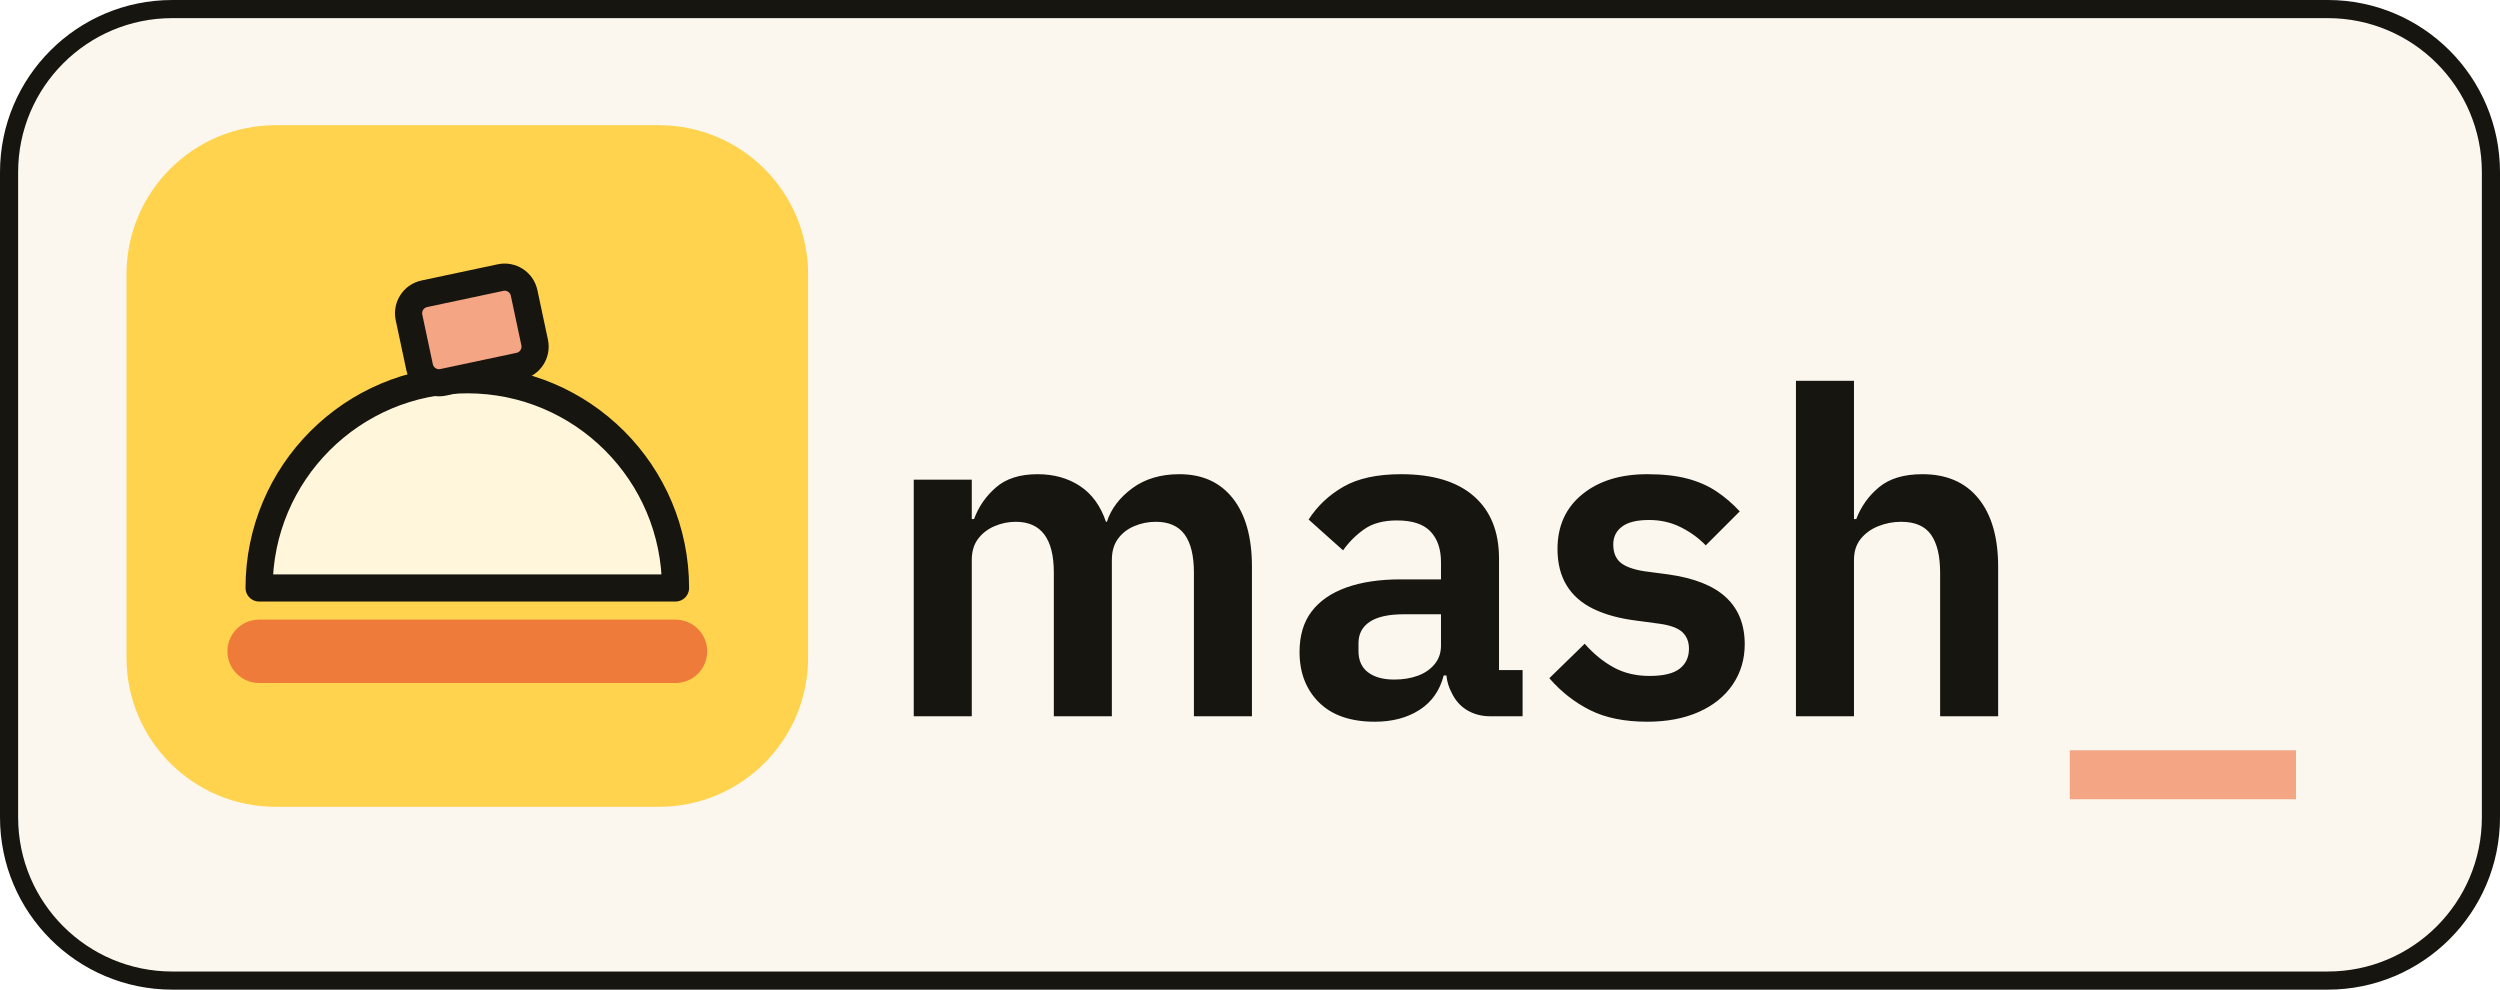
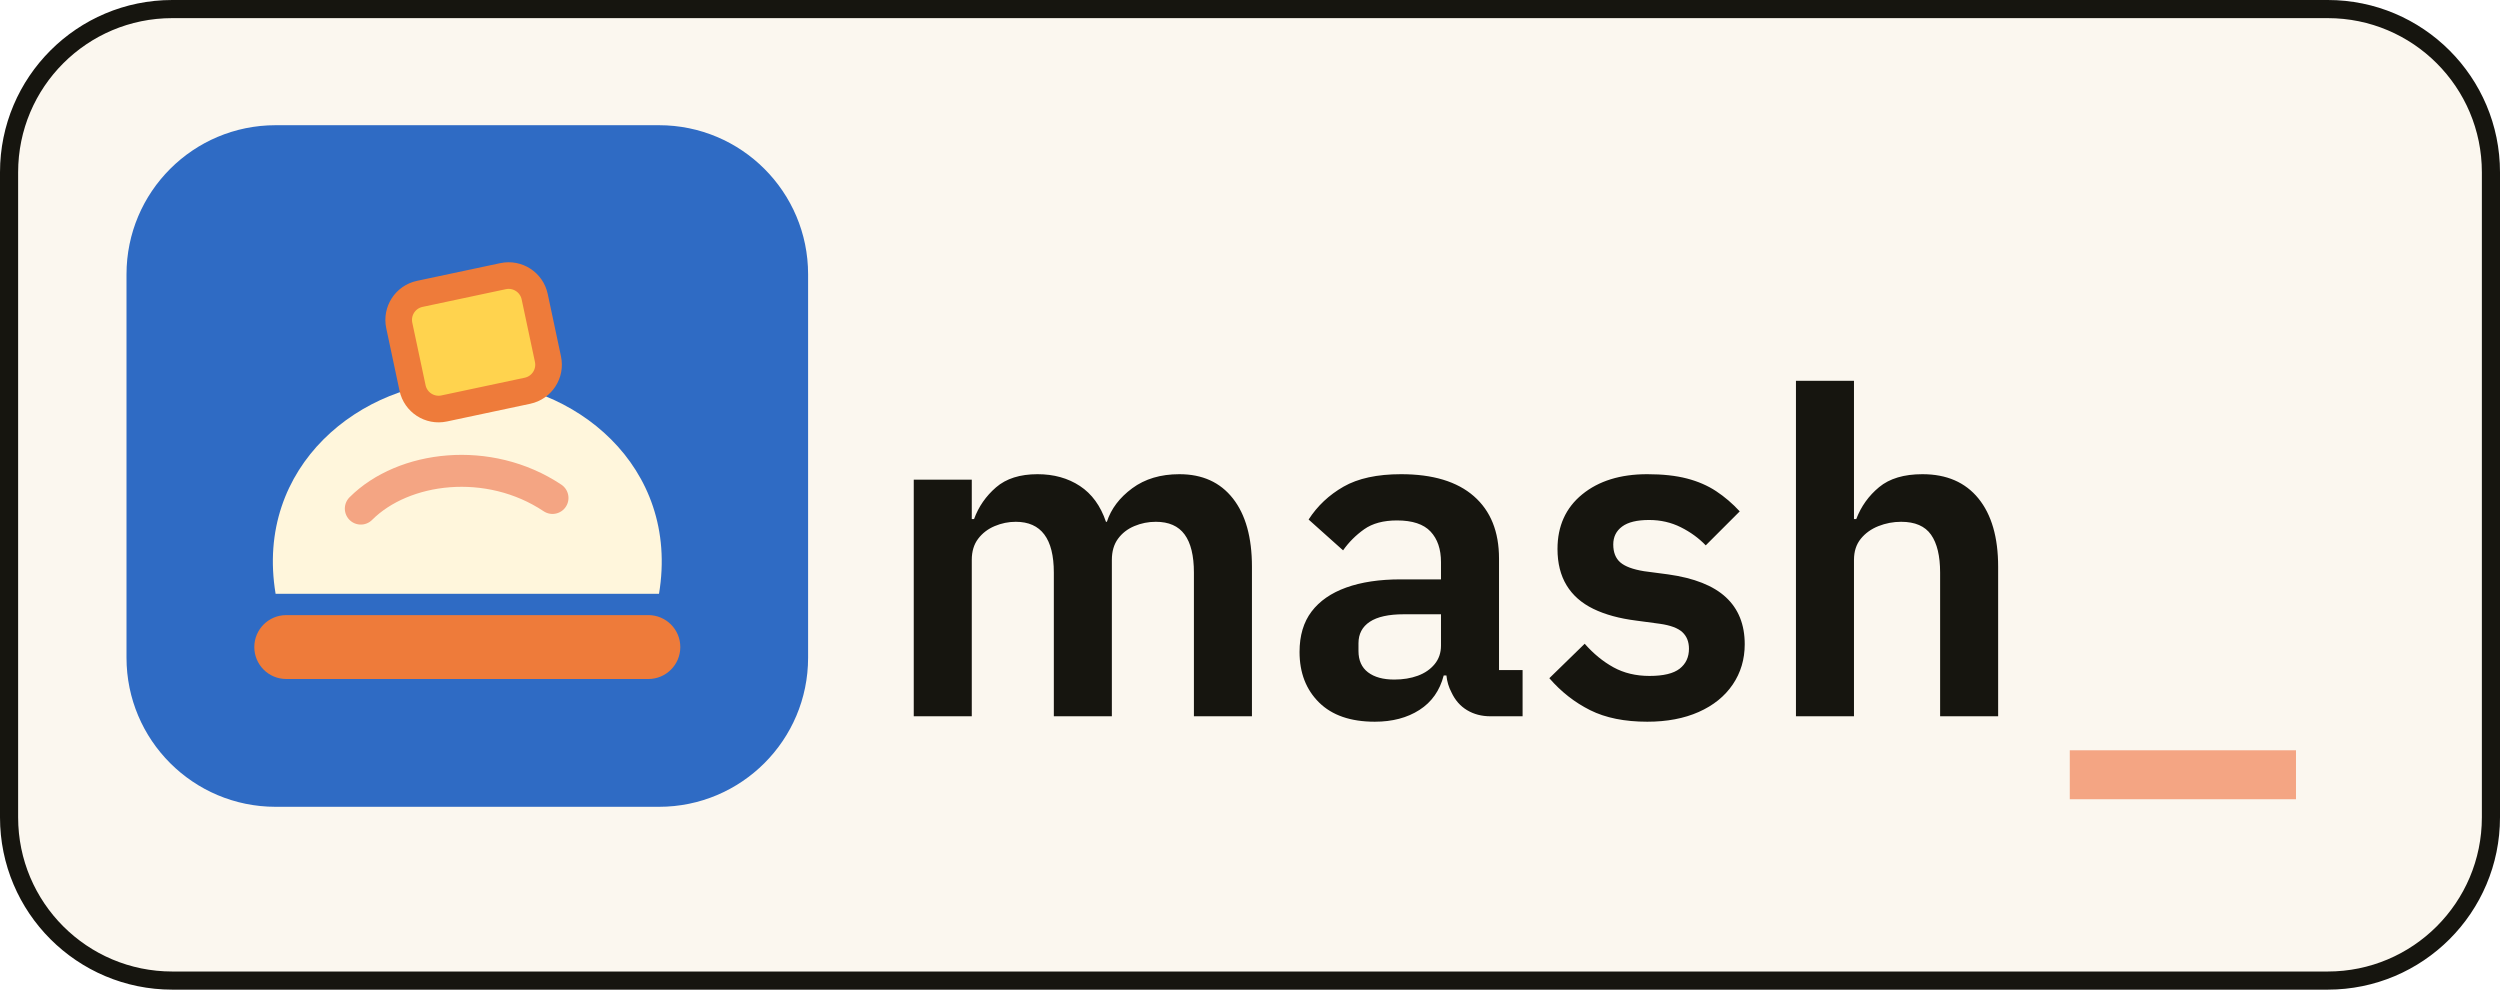
<svg xmlns="http://www.w3.org/2000/svg" viewBox="-420 -1580 5514.6 2183" role="img" aria-label="Mash">
  <rect x="-400" y="-1560" width="5474.6" height="2143" rx="360" fill="#fbf7ef" stroke="#16150f" stroke-width="40" />
  <g transform="translate(-140.95 -1303.81) scale(23.4921)">
-     <rect width="64" height="64" rx="14" fill="#ffd34e" />
-     <g transform="translate(4.8 3.5) scale(.85)">
-       <path d="M9 47a23 23 0 0 1 46 0z" fill="#fff6dc" stroke="#16150f" stroke-width="3" stroke-linejoin="round" />
-       <rect x="26" y="13.5" width="13" height="10" rx="2.2" fill="#f4a583" stroke="#16150f" stroke-width="3" transform="rotate(-12 32.5 18.5)" />
-       <rect x="5.5" y="50.5" width="53" height="7" rx="3.5" fill="#ee7b3a" />
-     </g>
+     <rect width="64" height="64" rx="14" fill="#2f6bc4" />
+     <path d="M14 44c-2-12 8-20 18-20s20 8 18 20z" fill="#fff6dc" />
+     <path d="M22 36c4-4 12-5 18-1" fill="none" stroke="#f4a583" stroke-width="3" stroke-linecap="round" />
+     <rect x="26" y="15" width="13" height="11" rx="2.5" fill="#ffd34e" stroke="#ee7b3a" stroke-width="2.5" transform="rotate(-12 32 20)" />
+     <rect x="12" y="46" width="40" height="6" rx="3" fill="#ee7b3a" />
  </g>
  <path d="M1723.587 0H1595.587V-522H1723.587V-435H1728.587Q1743.587 -476 1777.087 -505.0Q1810.587 -534 1868.587 -534Q1922.587 -534 1962.087 -508.0Q2001.587 -482 2019.587 -429H2021.587Q2035.587 -472 2077.587 -503.0Q2119.587 -534 2181.587 -534Q2257.587 -534 2299.587 -480.5Q2341.587 -427 2341.587 -330V0H2213.587V-317Q2213.587 -373 2193.087 -401.0Q2172.587 -429 2129.587 -429Q2104.587 -429 2082.087 -419.5Q2059.587 -410 2046.087 -391.5Q2032.587 -373 2032.587 -345V0H1904.587V-317Q1904.587 -373 1883.587 -401.0Q1862.587 -429 1820.587 -429Q1796.587 -429 1774.087 -419.5Q1751.587 -410 1737.587 -391.5Q1723.587 -373 1723.587 -345ZM2938.587 0H2867.587Q2838.587 0 2816.087 -13.5Q2793.587 -27 2781.587 -53Q2772.587 -70 2770.587 -90H2764.587Q2751.587 -40 2711.087 -14.0Q2670.587 12 2612.587 12Q2532.587 12 2489.587 -30.5Q2446.587 -73 2446.587 -142Q2446.587 -196 2473.087 -231.0Q2499.587 -266 2549.587 -284.0Q2599.587 -302 2669.587 -302H2758.587V-340Q2758.587 -383 2735.587 -407.5Q2712.587 -432 2661.587 -432Q2616.587 -432 2589.087 -412.5Q2561.587 -393 2542.587 -366L2466.587 -434Q2495.587 -479 2543.587 -506.5Q2591.587 -534 2670.587 -534Q2775.587 -534 2831.087 -485.5Q2886.587 -437 2886.587 -348V-102H2938.587ZM2758.587 -225H2676.587Q2626.587 -225 2601.587 -208.5Q2576.587 -192 2576.587 -161V-144Q2576.587 -113 2597.587 -97.0Q2618.587 -81 2655.587 -81Q2684.587 -81 2707.587 -89.5Q2730.587 -98 2744.587 -115.0Q2758.587 -132 2758.587 -156ZM3213.587 12Q3138.587 12 3087.587 -13.5Q3036.587 -39 2997.587 -84L3075.587 -160Q3104.587 -127 3139.087 -108.0Q3173.587 -89 3218.587 -89Q3264.587 -89 3285.087 -105.0Q3305.587 -121 3305.587 -149Q3305.587 -172 3291.087 -185.5Q3276.587 -199 3241.587 -204L3189.587 -211Q3133.587 -218 3094.587 -237.0Q3055.587 -256 3035.587 -289.0Q3015.587 -322 3015.587 -369Q3015.587 -445 3070.087 -489.5Q3124.587 -534 3213.587 -534Q3264.587 -534 3301.087 -524.5Q3337.587 -515 3365.587 -496.5Q3393.587 -478 3417.587 -452L3342.587 -377Q3319.587 -401 3287.587 -417.0Q3255.587 -433 3217.587 -433Q3177.587 -433 3158.087 -418.5Q3138.587 -404 3138.587 -379Q3138.587 -353 3154.087 -339.5Q3169.587 -326 3206.587 -320L3259.587 -313Q3345.587 -301 3387.087 -262.5Q3428.587 -224 3428.587 -159Q3428.587 -109 3402.087 -70.0Q3375.587 -31 3327.087 -9.5Q3278.587 12 3213.587 12ZM3541.587 0V-740H3669.587V-435H3674.587Q3690.587 -477 3725.087 -505.5Q3759.587 -534 3820.587 -534Q3900.587 -534 3944.087 -480.5Q3987.587 -427 3987.587 -330V0H3859.587V-317Q3859.587 -372 3839.587 -400.5Q3819.587 -429 3773.587 -429Q3747.587 -429 3723.587 -419.5Q3699.587 -410 3684.587 -391.5Q3669.587 -373 3669.587 -345V0Z" fill="#16150f" />
  <path d="M4644.587 183H4145.587V75H4644.587Z" fill="#f4a583" />
</svg>
